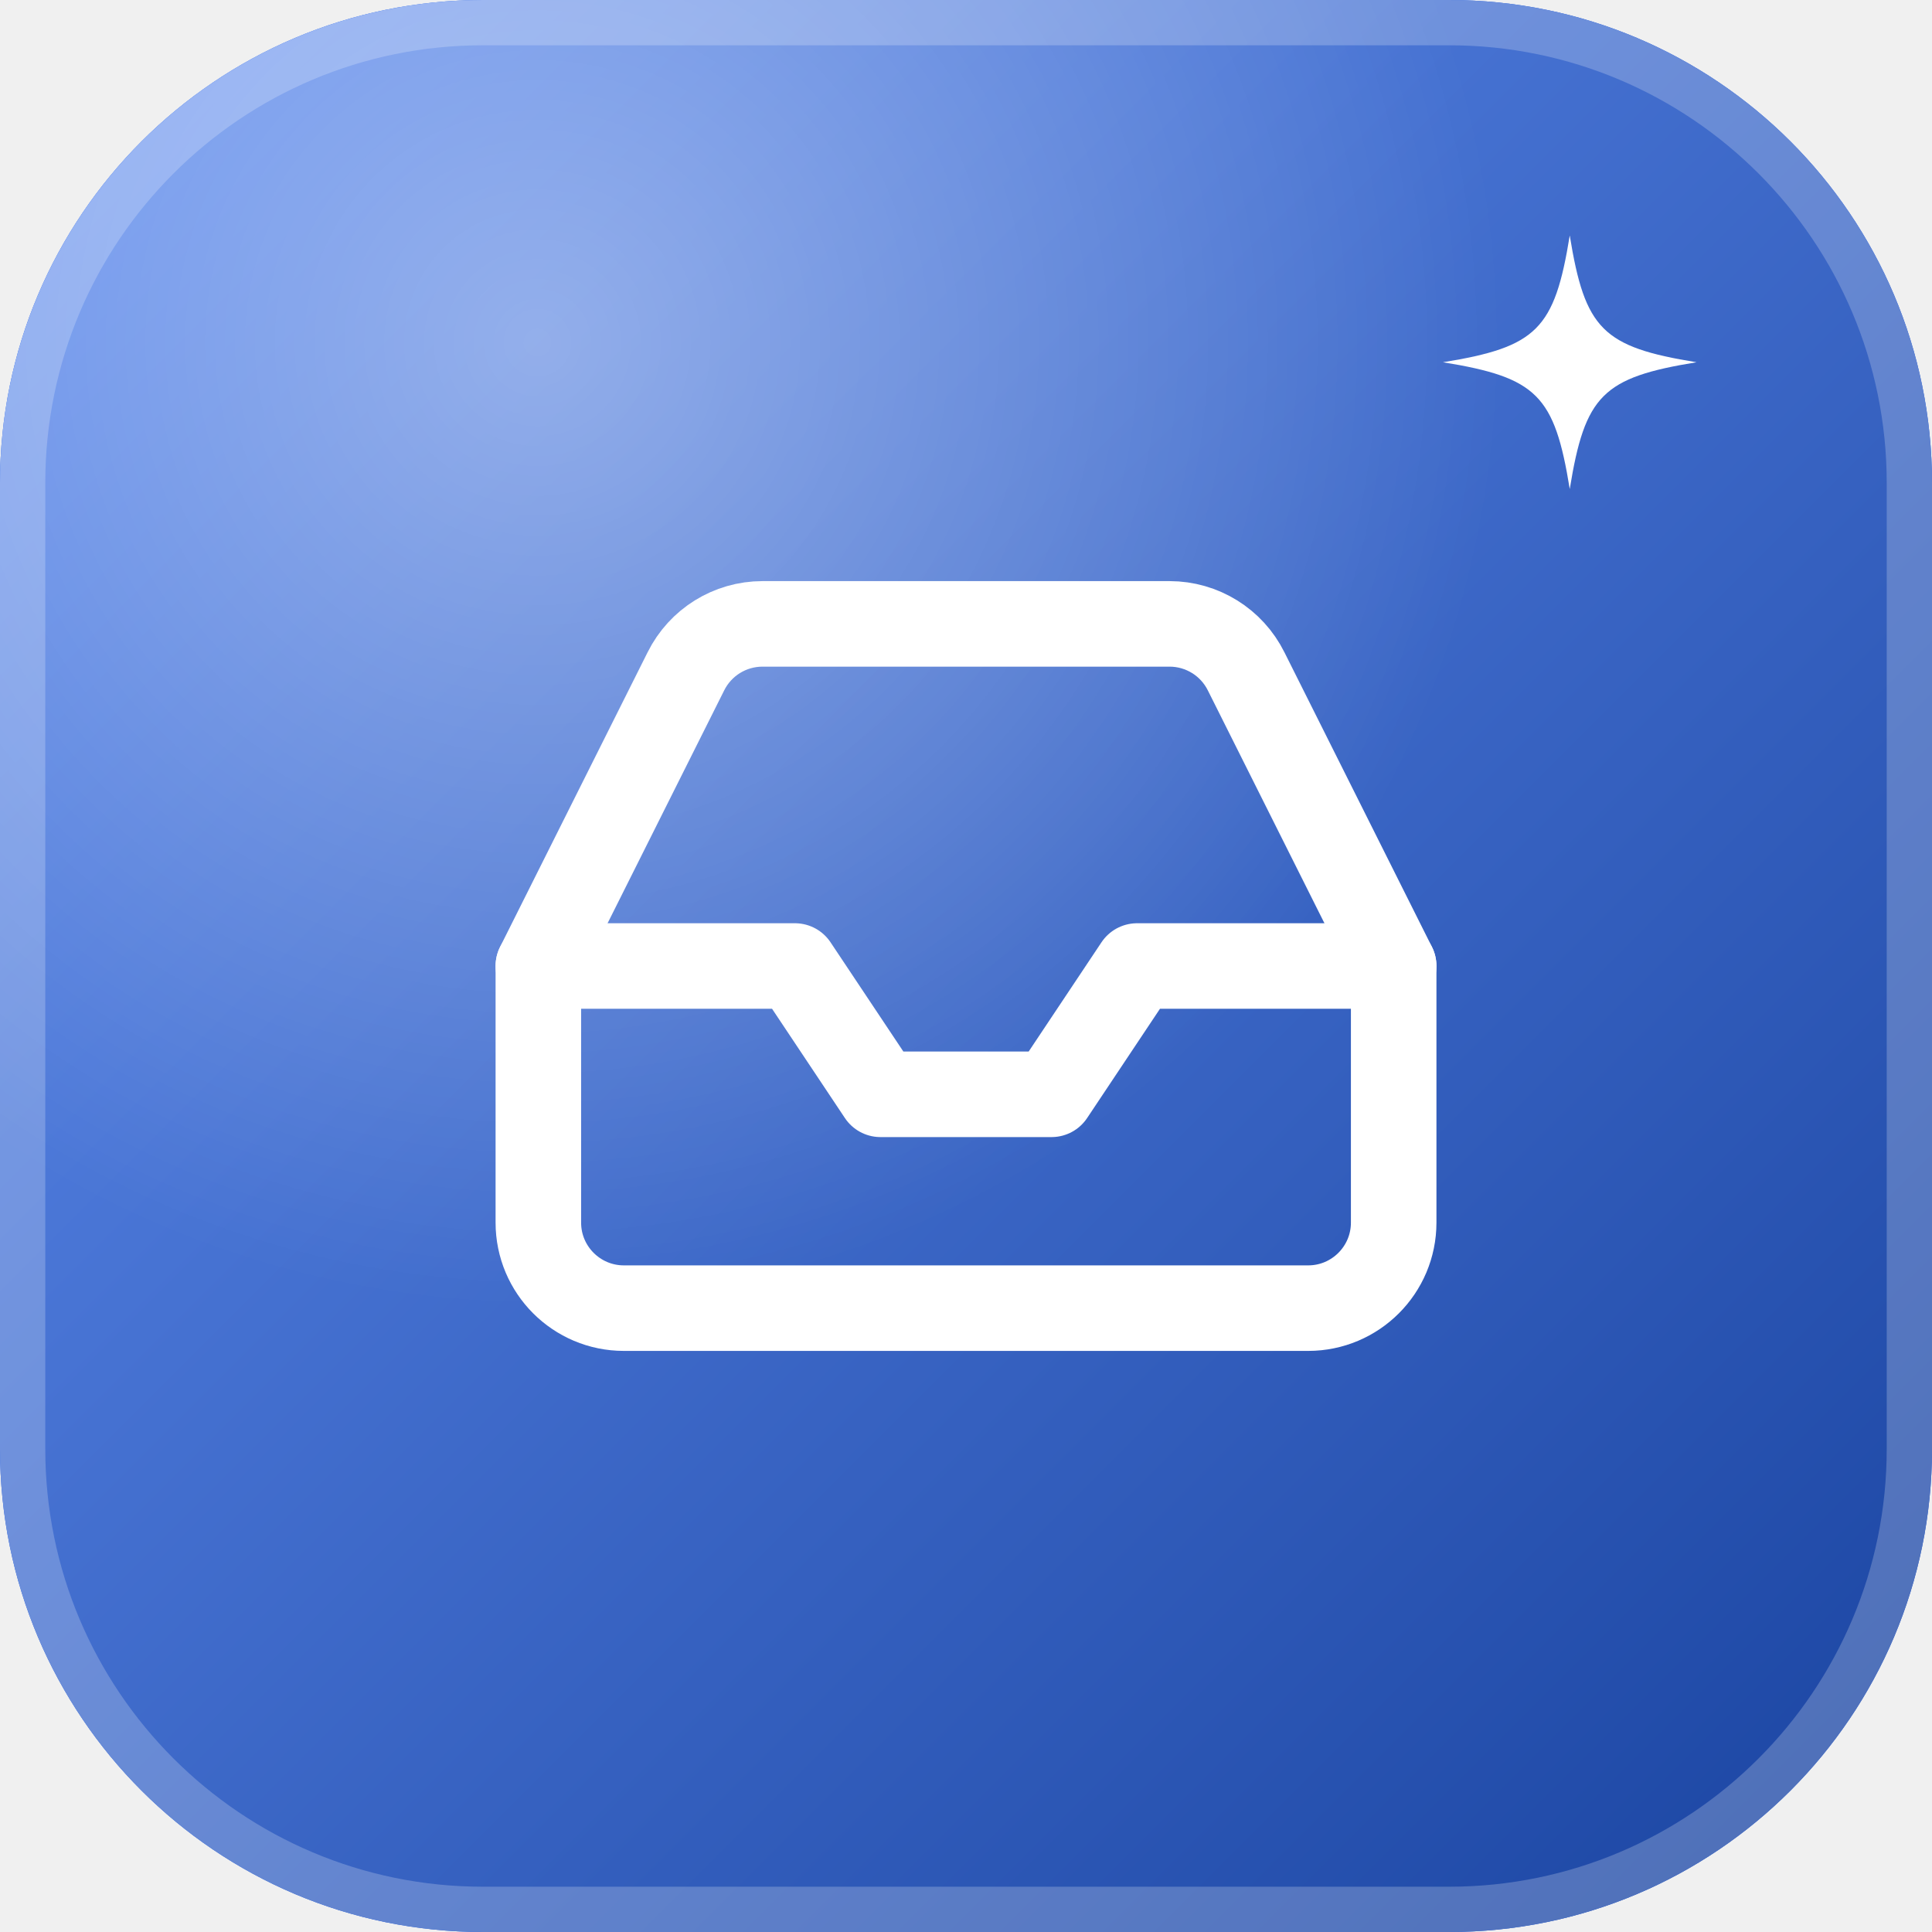
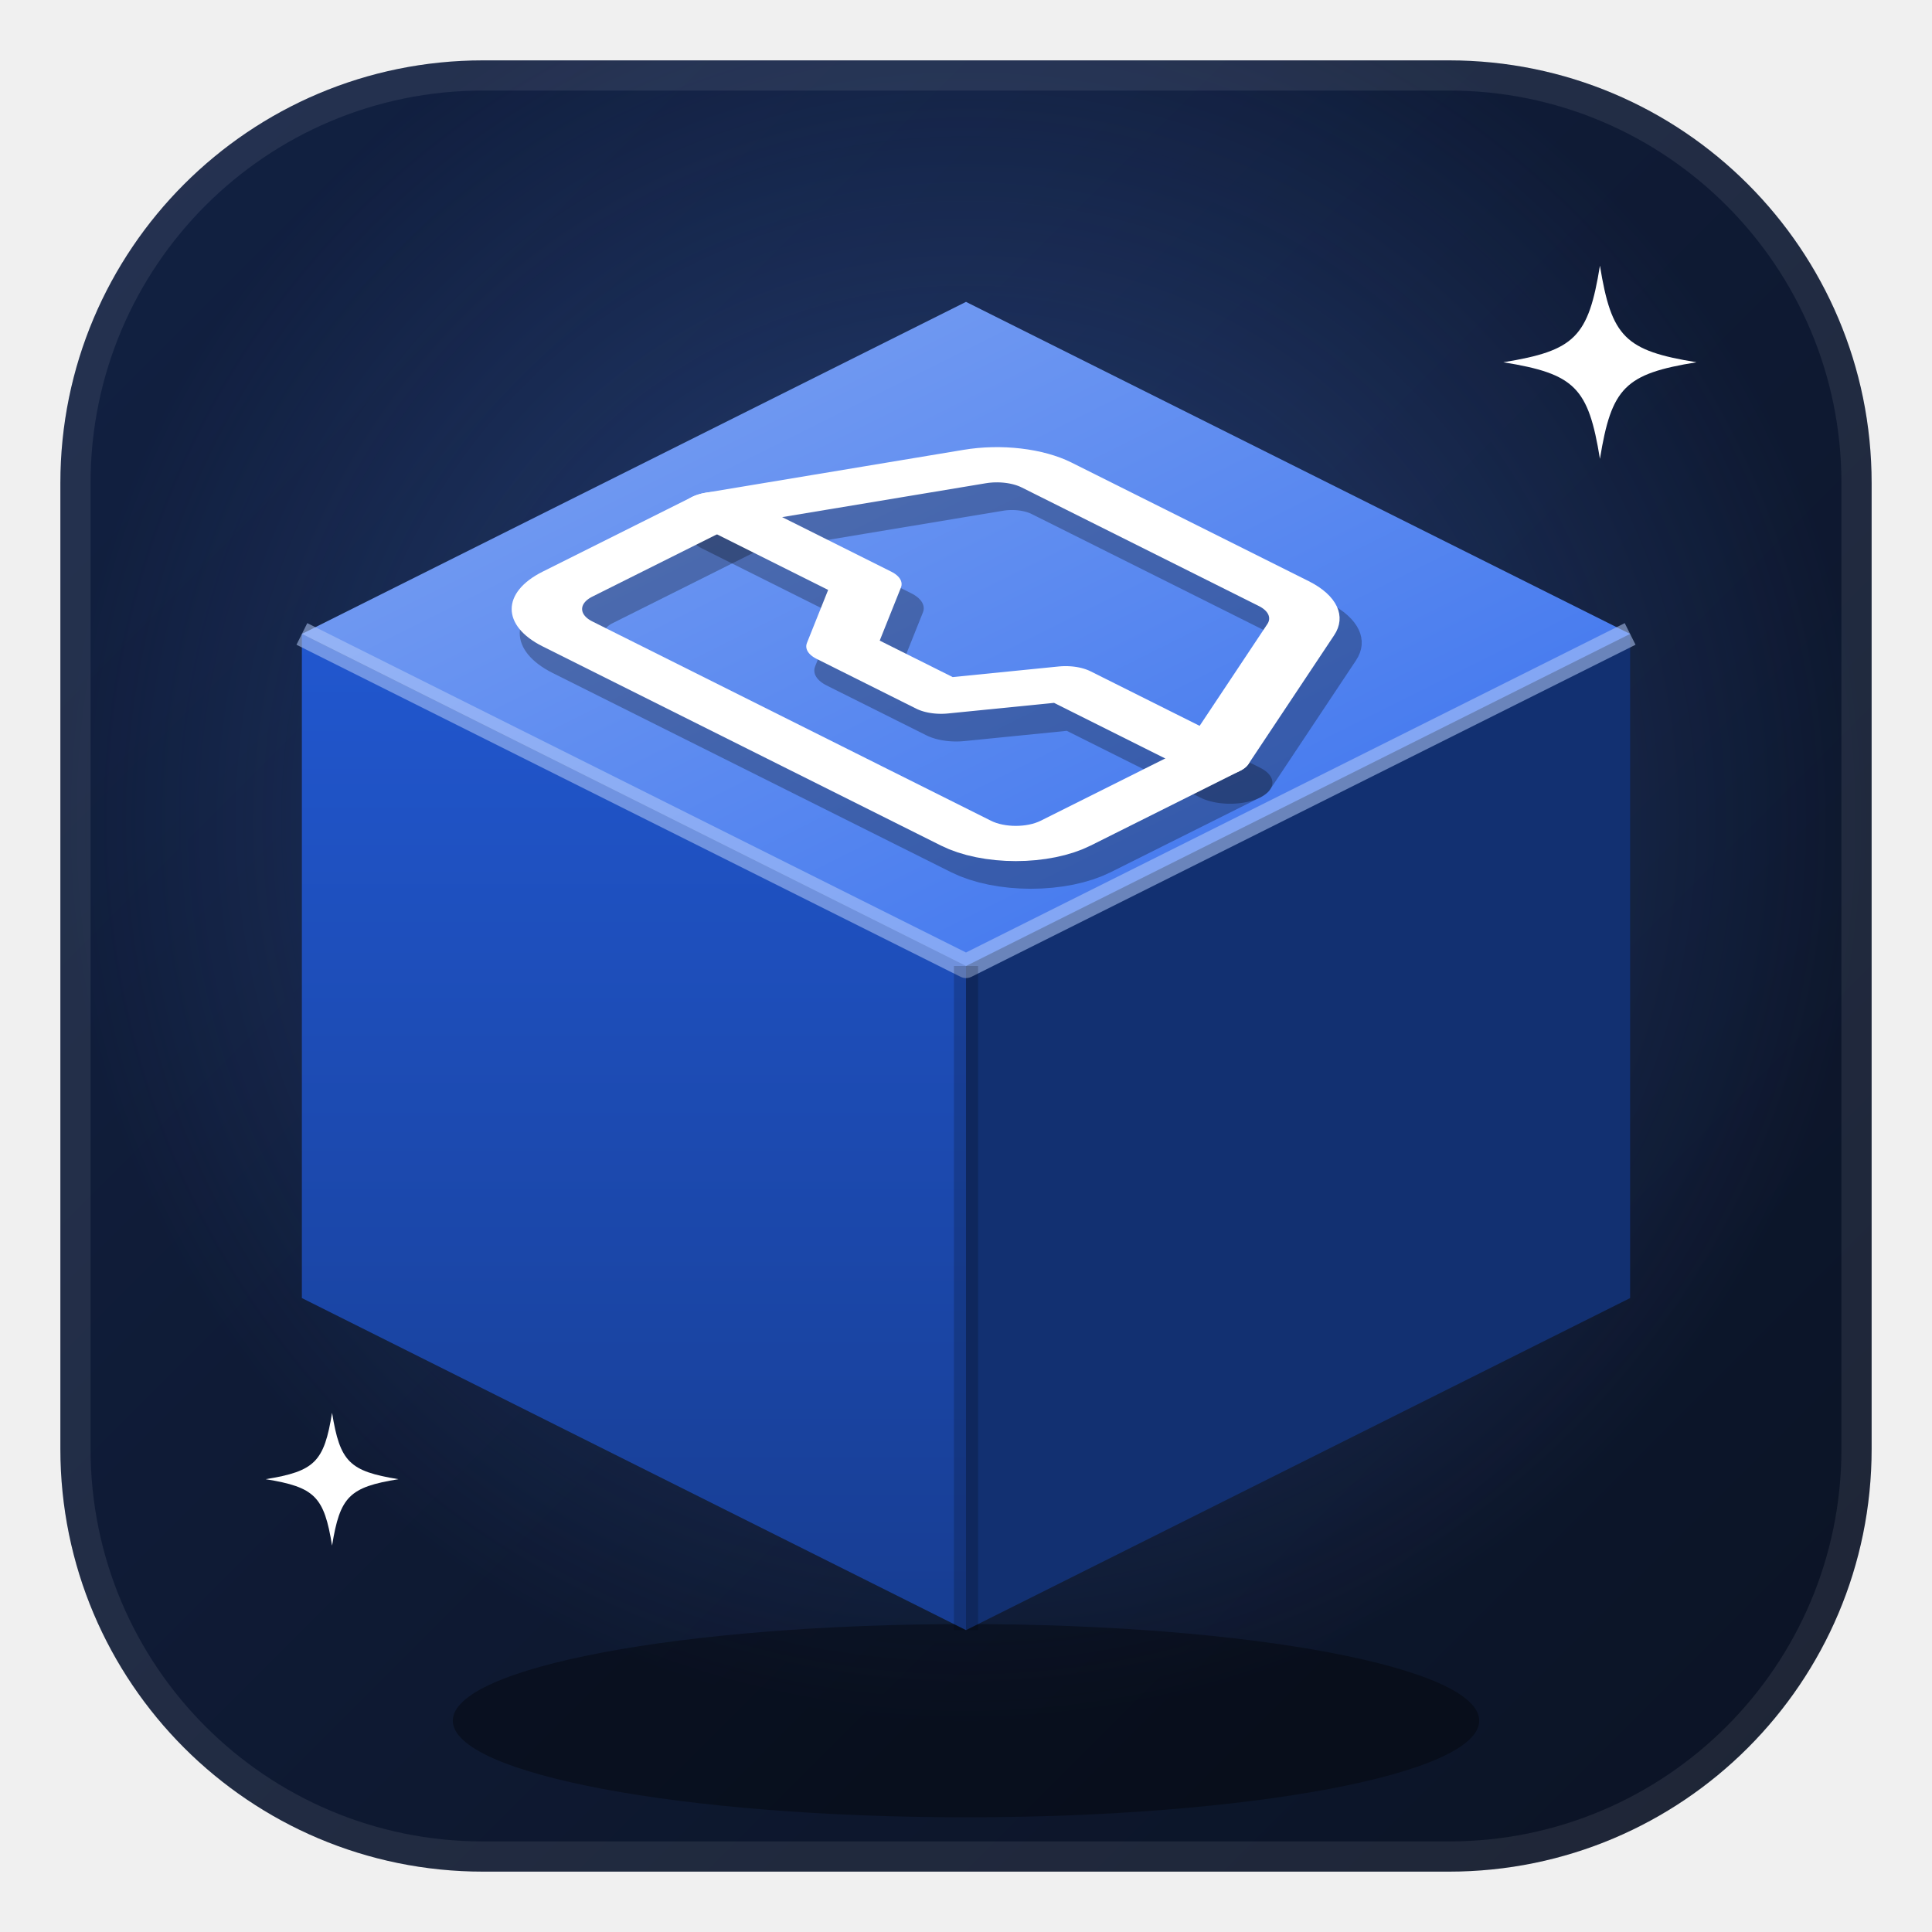
<svg xmlns="http://www.w3.org/2000/svg" viewBox="0 0 64 64" role="img" aria-hidden="true">
  <defs>
-     <linearGradient id="t" x1="0" y1="0" x2="1" y2="1">
-       <stop offset="0" stop-color="#628ff1" />
-       <stop offset="1" stop-color="#1943a0" />
+     <linearGradient id="bg" x1="0" y1="0" x2="1" y2="1">
+       <stop offset="0" stop-color="#122143" />
+       <stop offset="1" stop-color="#0b1324" />
    </linearGradient>
-     <radialGradient id="h" cx=".28" cy=".18" r=".9">
-       <stop offset="0" stop-color="#ffffff" stop-opacity=".38" />
-       <stop offset=".55" stop-color="#ffffff" stop-opacity="0" />
+     <radialGradient id="halo" cx=".5" cy=".42" r=".5">
+       <stop offset="0" stop-color="#5182ef" stop-opacity=".38" />
+       <stop offset="1" stop-color="#5182ef" stop-opacity="0" />
    </radialGradient>
+     <linearGradient id="it" x1="0" y1="0" x2="1" y2="1">
+       <stop offset="0" stop-color="#81a5f3" />
+       <stop offset="1" stop-color="#366fed" />
+     </linearGradient>
+     <linearGradient id="il" x1="0" y1="0" x2="0" y2="1">
+       <stop offset="0" stop-color="#2157cf" />
+       <stop offset="1" stop-color="#173d92" />
+     </linearGradient>
+     <linearGradient id="ish" x1="0" y1="0" x2="1" y2="0">
+       <stop offset="0" stop-color="#fff" stop-opacity="0" />
+       <stop offset=".5" stop-color="#fff" stop-opacity=".55" />
+       <stop offset="1" stop-color="#fff" stop-opacity="0" />
+     </linearGradient>
+     <clipPath id="ic">
+       <path d="M32 10 L54 21 L32 32 L10 21 Z" />
+     </clipPath>
  </defs>
-   <style>.g,.o,.w,.s{transform-box:fill-box;transform-origin:50% 50%}@keyframes m{0%,100%{transform:translateY(0)}50%{transform:translateY(-1.6px)}}.g{animation:m 3.2s ease-in-out infinite}@keyframes s{0%,100%{opacity:.35;transform:scale(.55) rotate(0)}50%{opacity:1;transform:scale(1) rotate(45deg)}}.s{animation:s 3s ease-in-out infinite}@media (prefers-reduced-motion:reduce){.g,.o,.w,.s,.g path,.g polyline{animation:none!important}}</style>
-   <rect width="64" height="64" rx="16" fill="#2563eb" />
-   <rect width="64" height="64" rx="16" fill="url(#t)" />
-   <rect width="64" height="64" rx="16" fill="url(#h)" />
-   <rect x=".75" y=".75" width="62.5" height="62.5" rx="15.25" fill="none" stroke="#ffffff" stroke-opacity=".22" stroke-width="1.5" />
-   <g transform="translate(15 15) scale(1.4167)">
-     <g class="g" fill="none" stroke="#ffffff" stroke-width="2" stroke-linecap="round" stroke-linejoin="round">
+   <style>.ibob,.ishadow{transform-box:fill-box;transform-origin:50% 50%}@keyframes ib{0%,100%{transform:translateY(0)}50%{transform:translateY(-2.2px)}}@keyframes isd{0%,100%{transform:scaleX(1);opacity:.35}50%{transform:scaleX(.86);opacity:.22}}@keyframes is{0%,55%{transform:translateX(0)}100%{transform:translateX(78px)}}@keyframes ig{0%,100%{opacity:.9}50%{opacity:1}}.ibob{animation:ib 4.2s ease-in-out infinite}.ishadow{animation:isd 4.2s ease-in-out infinite}.ishine{animation:is 5.5s ease-in-out infinite}.iglow{animation:ig 4.2s ease-in-out infinite}.sp{transform-box:fill-box;transform-origin:50% 50%;animation:tw 3.2s ease-in-out infinite}@keyframes tw{0%,100%{opacity:.15;transform:scale(.4) rotate(0)}50%{opacity:.95;transform:scale(1) rotate(45deg)}}@media (prefers-reduced-motion:reduce){*{animation:none!important}}</style>
+   <rect x="2" y="2" width="60" height="60" rx="14" fill="url(#bg)" />
+   <rect x="2" y="2" width="60" height="60" rx="14" fill="url(#halo)" />
+   <rect x="2.5" y="2.5" width="59" height="59" rx="13.5" fill="none" stroke="#fff" stroke-opacity=".08" />
+   <g class="ibob">
+     <ellipse cx="32" cy="57" rx="17" ry="3.2" fill="#000" opacity=".35" class="ishadow" />
+     <path d="M10 21 L32 32 V54 L10 43 Z" fill="url(#il)" />
+     <path d="M54 21 L32 32 V54 L54 43 Z" fill="#123071" />
+     <path d="M32 10 L54 21 L32 32 L10 21 Z" fill="url(#it)" />
+     <path d="M10 21 L32 32 L54 21" fill="none" stroke="#b3c8f8" stroke-opacity=".55" stroke-width=".8" stroke-linejoin="round" />
+     <path d="M32 32 V54" stroke="#000" stroke-opacity=".18" stroke-width=".8" />
+     <g clip-path="url(#ic)">
+       <rect class="ishine" x="-14" y="6" width="14" height="30" fill="url(#ish)" transform="skewX(-25)" />
+     </g>
+     <g transform="translate(.5 .8)">
+       <g transform="matrix(0.825 0.4125 -0.825 0.4125 32 11.100)" fill="none" stroke="#000" stroke-opacity=".28" stroke-width="2.4" stroke-linecap="round" stroke-linejoin="round">
+         <polyline points="22 12 16 12 14 15 10 15 8 12 2 12" />
+         <path d="M5.45 5.11 2 12v6a2 2 0 0 0 2 2h16a2 2 0 0 0 2-2v-6l-3.45-6.89A2 2 0 0 0 16.76 4H7.24a2 2 0 0 0-1.79 1.11z" />
+       </g>
+     </g>
+     <g class="iglow" transform="matrix(0.825 0.4125 -0.825 0.4125 32 11.100)" fill="none" stroke="#fff" stroke-width="2" stroke-linecap="round" stroke-linejoin="round">
      <polyline points="22 12 16 12 14 15 10 15 8 12 2 12" />
      <path d="M5.45 5.11 2 12v6a2 2 0 0 0 2 2h16a2 2 0 0 0 2-2v-6l-3.45-6.89A2 2 0 0 0 16.76 4H7.24a2 2 0 0 0-1.79 1.11z" />
    </g>
  </g>
-   <g transform="translate(52 12) scale(.42)">
-     <path class="s" d="M0 -10 C1.2 -2.6 2.6 -1.2 10 0 C2.6 1.2 1.2 2.6 0 10 C-1.2 2.6 -2.6 1.2 -10 0 C-2.6 -1.2 -1.2 -2.6 0 -10Z" fill="#ffffff" />
+   <g transform="translate(53 12) scale(.32)">
+     <path class="sp" d="M0 -10 C1.2 -2.6 2.6 -1.2 10 0 C2.6 1.2 1.2 2.6 0 10 C-1.2 2.6 -2.6 1.2 -10 0 C-2.6 -1.2 -1.2 -2.6 0 -10Z" fill="#fff" />
+   </g>
+   <g transform="translate(11 49) scale(.22)">
+     <path class="sp" style="animation-delay:1.4s" d="M0 -10 C1.2 -2.6 2.6 -1.2 10 0 C2.6 1.2 1.2 2.6 0 10 C-1.2 2.6 -2.6 1.2 -10 0 C-2.6 -1.2 -1.2 -2.6 0 -10Z" fill="#fff" />
  </g>
</svg>
